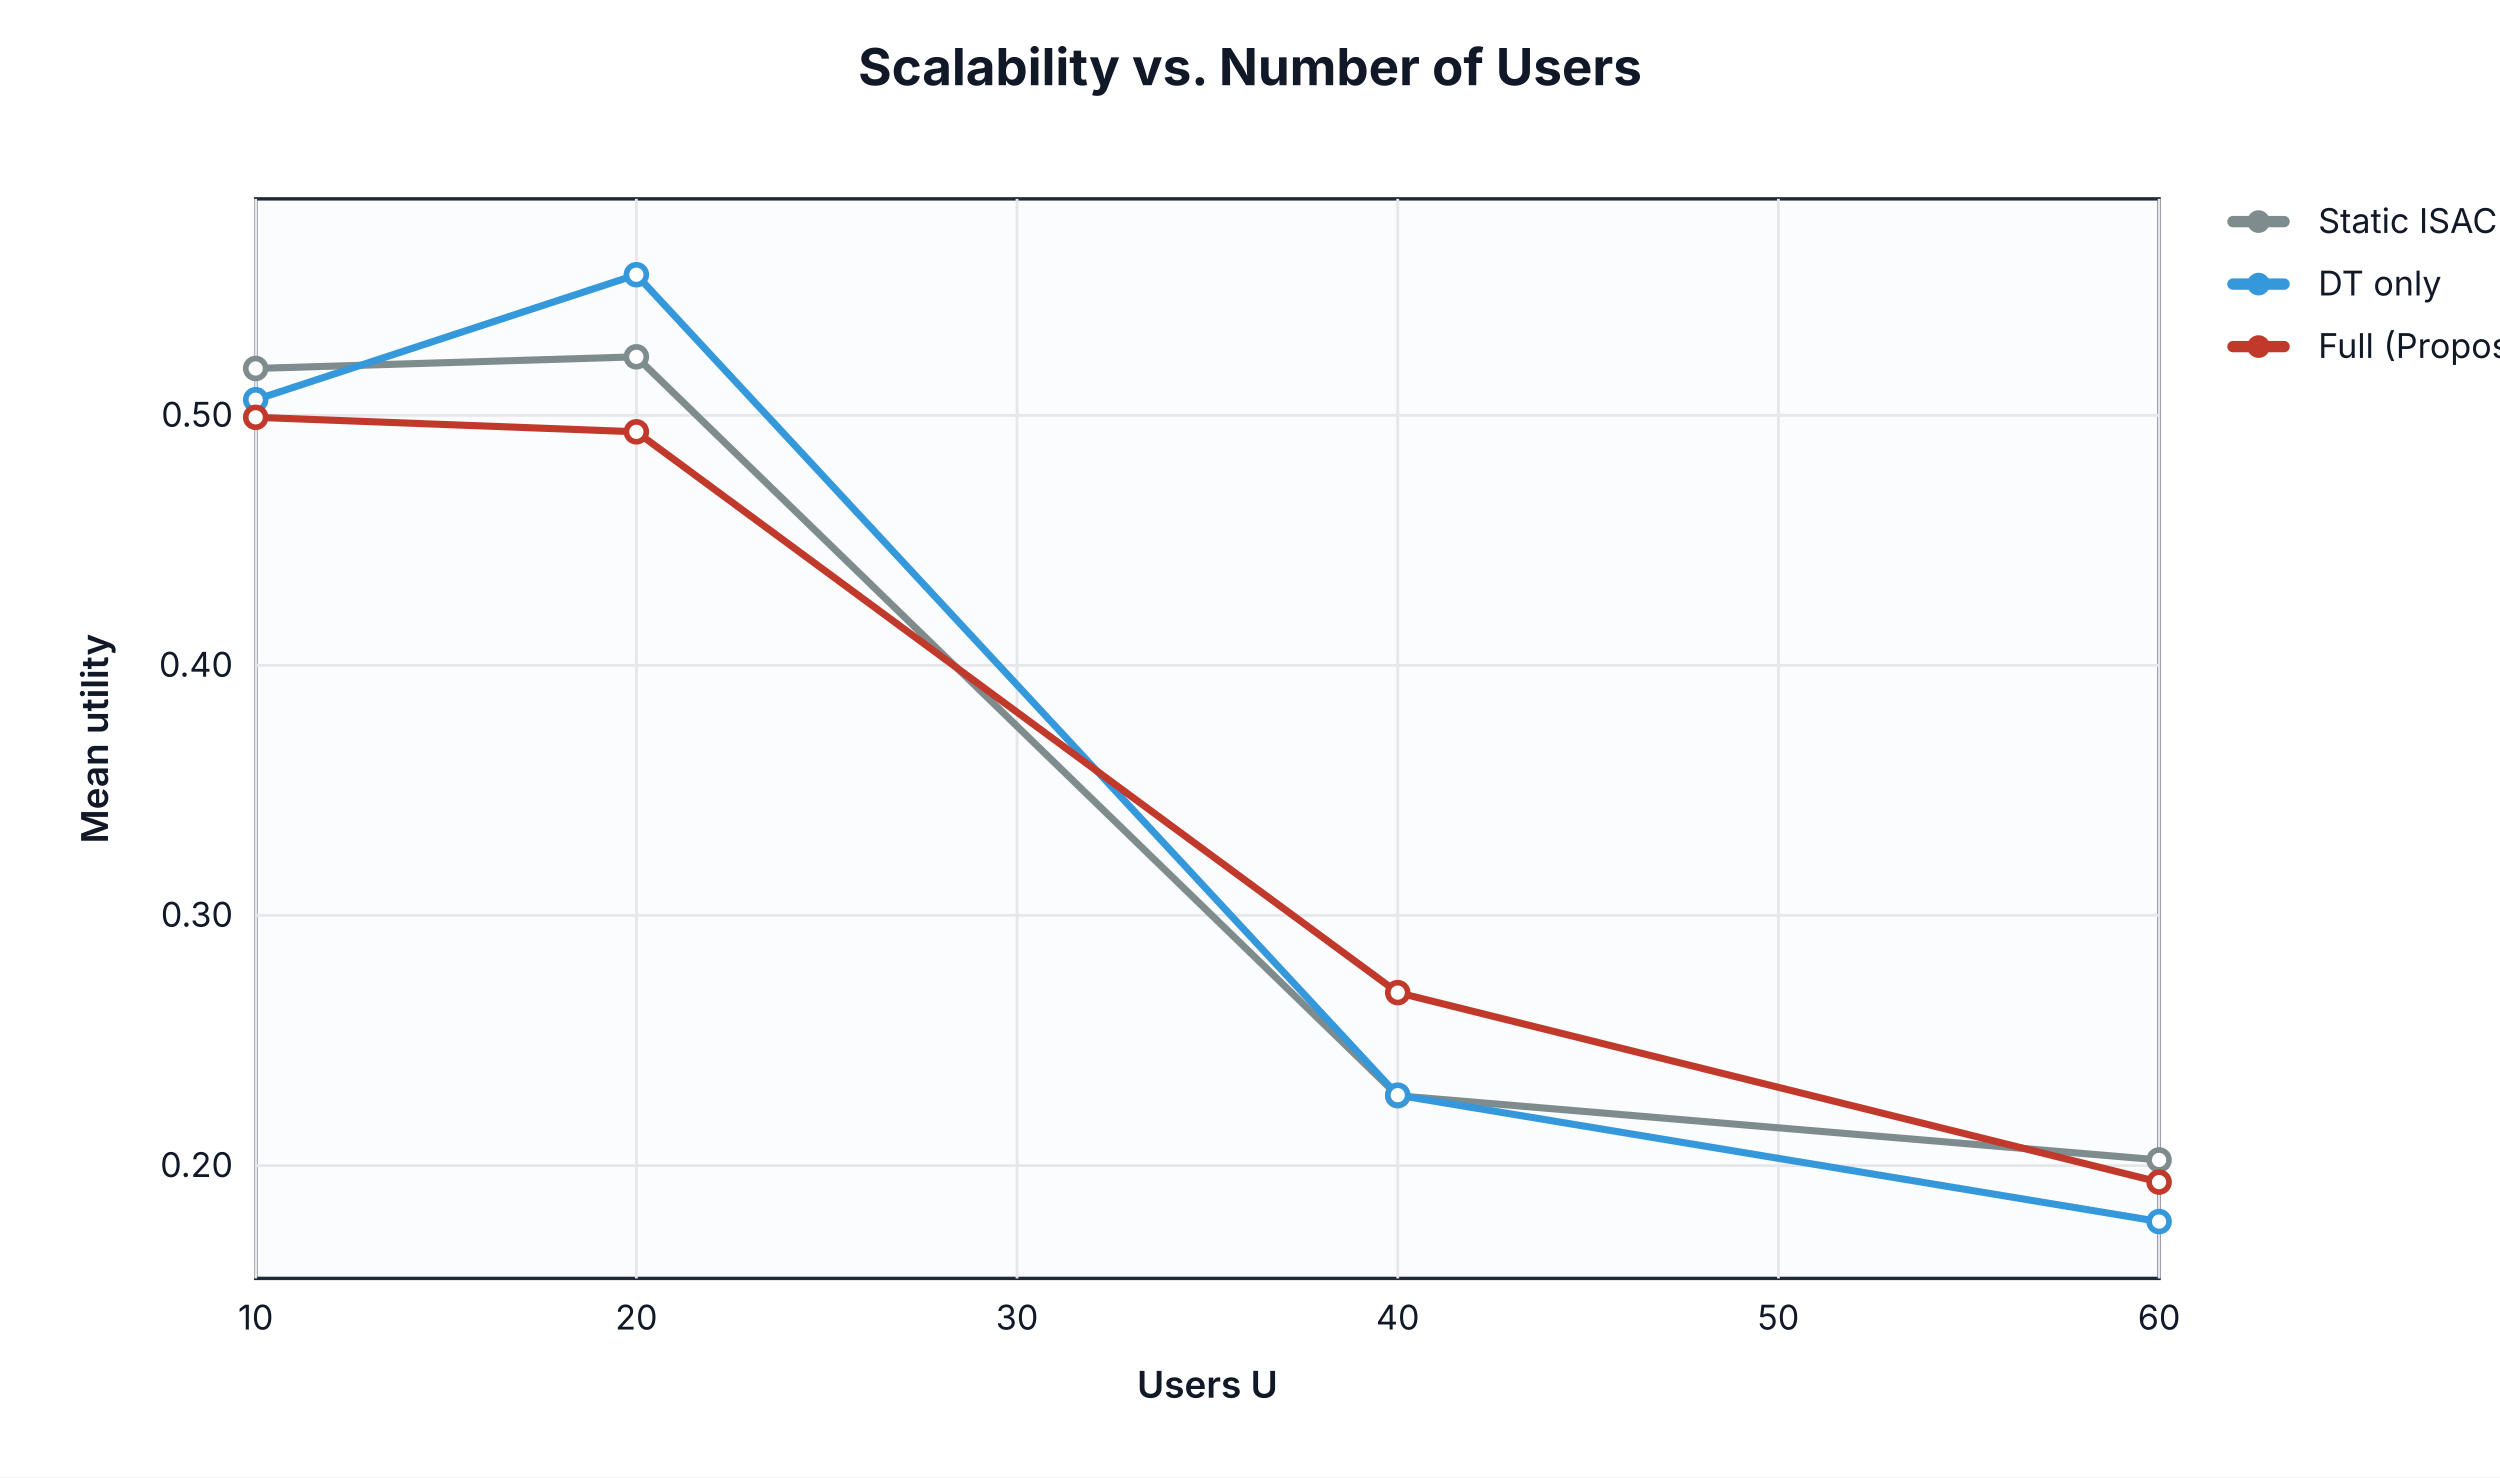
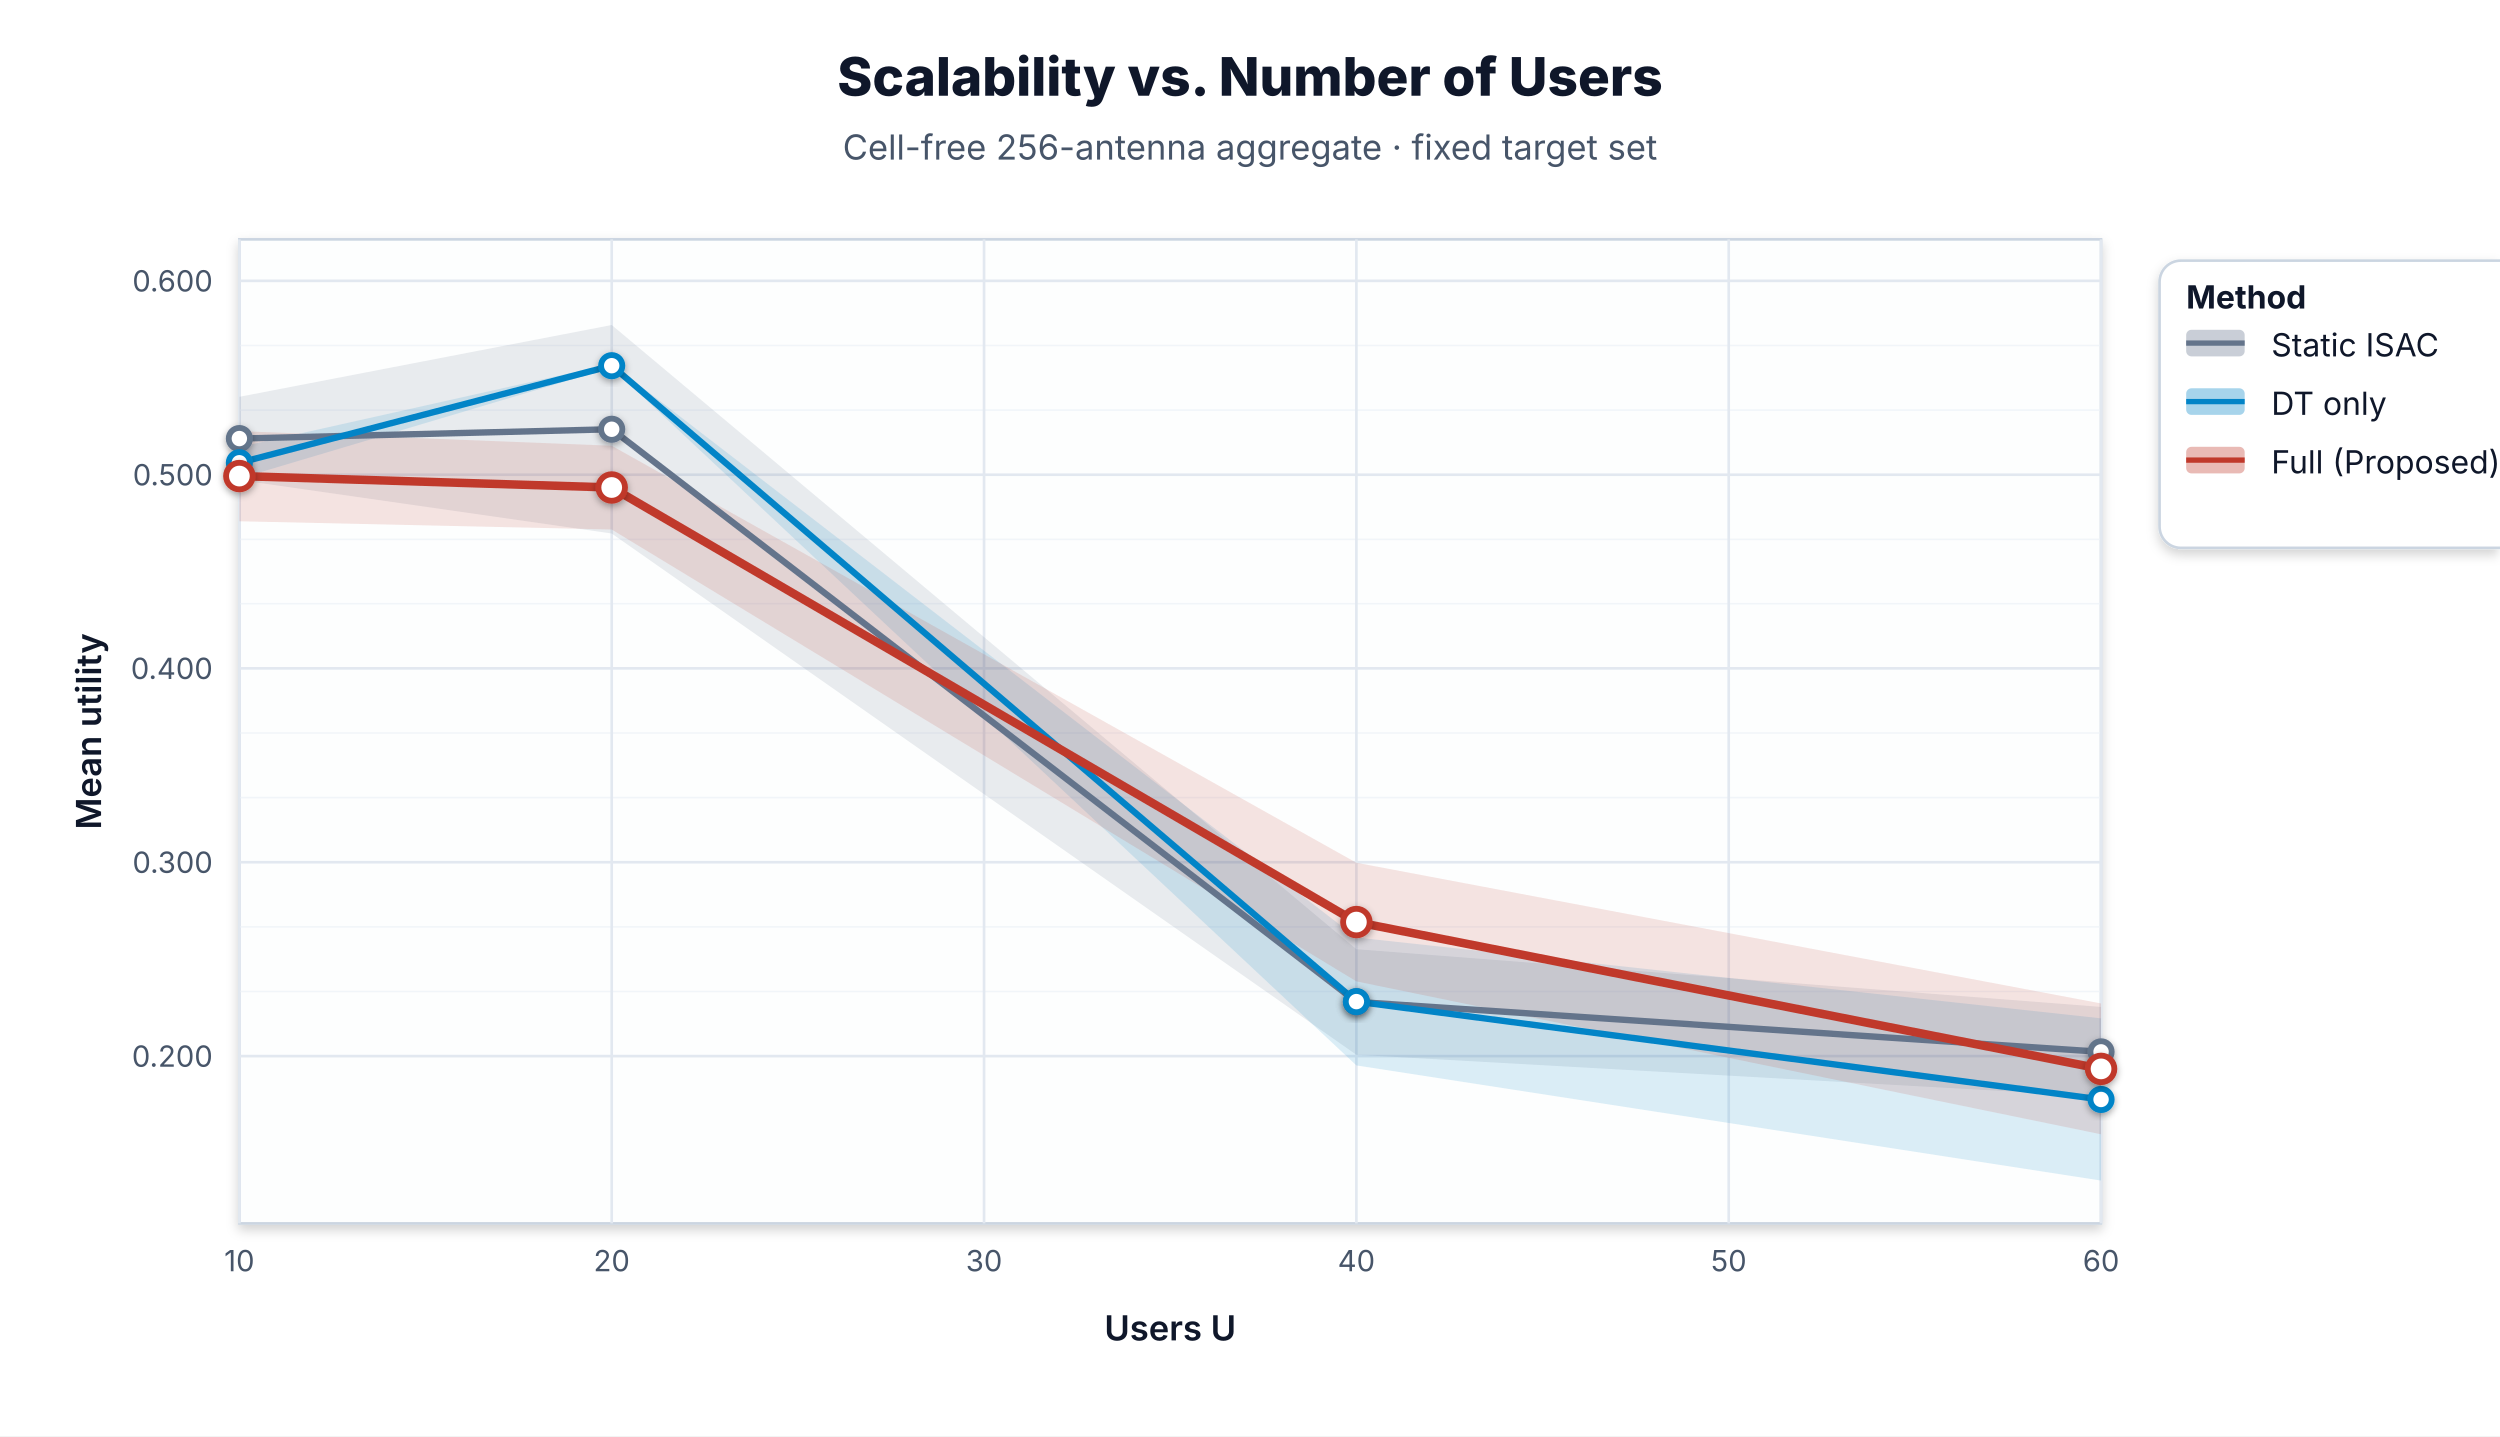
- <svg xmlns="http://www.w3.org/2000/svg" viewBox="0 0 880 520" width="880" height="520" font-family="'Inter','Segoe UI','Helvetica Neue',Arial,sans-serif" font-size="14" role="img" aria-label="Scalability vs. Number of Users">
+ <svg xmlns="http://www.w3.org/2000/svg" viewBox="0 0 940 540" width="940" height="540" font-family="'Inter','Segoe UI','Helvetica Neue',Arial,sans-serif" role="img" aria-label="Scalability vs. Number of Users">
+   <defs>
+     <filter id="panelShadow" x="-5%" y="-5%" width="110%" height="115%">
+       <feGaussianBlur in="SourceAlpha" stdDeviation="2.2" />
+       <feOffset dx="0" dy="2" />
+       <feComponentTransfer>
+         <feFuncA type="linear" slope="0.18" />
+       </feComponentTransfer>
+       <feMerge>
+         <feMergeNode />
+         <feMergeNode in="SourceGraphic" />
+       </feMerge>
+     </filter>
+     <filter id="pointShadow" x="-50%" y="-50%" width="200%" height="200%">
+       <feGaussianBlur in="SourceAlpha" stdDeviation="1.4" />
+       <feOffset dx="0" dy="1" />
+       <feComponentTransfer>
+         <feFuncA type="linear" slope="0.35" />
+       </feComponentTransfer>
+       <feMerge>
+         <feMergeNode />
+         <feMergeNode in="SourceGraphic" />
+       </feMerge>
+     </filter>
+     <marker id="mArrow" viewBox="0 0 10 10" refX="9" refY="5" markerWidth="8" markerHeight="8" orient="auto-start-reverse">
+       <path d="M0,0 L10,5 L0,10 z" fill="#0f172a" />
+     </marker>
+   </defs>
  <rect width="100%" height="100%" fill="#ffffff" />
-   <text x="440.0" y="30" text-anchor="middle" font-size="18" font-weight="700" fill="#111827">Scalability vs. Number of Users</text>
-   <rect x="90" y="70" width="670" height="380" fill="#fbfcfe" stroke="#1f2937" stroke-width="1.2" />
-   <line x1="90" y1="410.3" x2="760" y2="410.3" stroke="#e5e7eb" stroke-width="1" />
-   <text x="82" y="414.3" text-anchor="end" fill="#111827" font-size="12">0.20</text>
-   <line x1="90" y1="322.2" x2="760" y2="322.2" stroke="#e5e7eb" stroke-width="1" />
-   <text x="82" y="326.2" text-anchor="end" fill="#111827" font-size="12">0.30</text>
-   <line x1="90" y1="234.2" x2="760" y2="234.2" stroke="#e5e7eb" stroke-width="1" />
-   <text x="82" y="238.2" text-anchor="end" fill="#111827" font-size="12">0.40</text>
-   <line x1="90" y1="146.2" x2="760" y2="146.2" stroke="#e5e7eb" stroke-width="1" />
-   <text x="82" y="150.2" text-anchor="end" fill="#111827" font-size="12">0.50</text>
-   <line x1="90.0" y1="70" x2="90.0" y2="450" stroke="#e5e7eb" stroke-width="1" />
-   <text x="90.0" y="468" text-anchor="middle" fill="#111827" font-size="12">10</text>
-   <line x1="224.0" y1="70" x2="224.0" y2="450" stroke="#e5e7eb" stroke-width="1" />
-   <text x="224.0" y="468" text-anchor="middle" fill="#111827" font-size="12">20</text>
-   <line x1="358.0" y1="70" x2="358.0" y2="450" stroke="#e5e7eb" stroke-width="1" />
-   <text x="358.0" y="468" text-anchor="middle" fill="#111827" font-size="12">30</text>
-   <line x1="492.0" y1="70" x2="492.0" y2="450" stroke="#e5e7eb" stroke-width="1" />
-   <text x="492.0" y="468" text-anchor="middle" fill="#111827" font-size="12">40</text>
-   <line x1="626.0" y1="70" x2="626.0" y2="450" stroke="#e5e7eb" stroke-width="1" />
-   <text x="626.0" y="468" text-anchor="middle" fill="#111827" font-size="12">50</text>
-   <line x1="760.0" y1="70" x2="760.0" y2="450" stroke="#e5e7eb" stroke-width="1" />
-   <text x="760.0" y="468" text-anchor="middle" fill="#111827" font-size="12">60</text>
-   <text x="425.0" y="492" text-anchor="middle" fill="#111827" font-size="13" font-weight="600">Users  U</text>
-   <text transform="translate(38,260.0) rotate(-90)" text-anchor="middle" fill="#111827" font-size="13" font-weight="600">Mean utility</text>
-   <polyline points="90.0,129.7 224.0,125.6 492.0,385.7 760.0,408.3" fill="none" stroke="#7f8c8d" stroke-width="2.5" />
-   <circle cx="90.0" cy="129.7" r="3.5" fill="#ffffff" stroke="#7f8c8d" stroke-width="2" />
-   <circle cx="224.0" cy="125.6" r="3.5" fill="#ffffff" stroke="#7f8c8d" stroke-width="2" />
-   <circle cx="492.0" cy="385.7" r="3.5" fill="#ffffff" stroke="#7f8c8d" stroke-width="2" />
-   <circle cx="760.0" cy="408.3" r="3.5" fill="#ffffff" stroke="#7f8c8d" stroke-width="2" />
-   <polyline points="90.0,140.7 224.0,96.7 492.0,385.5 760.0,430.0" fill="none" stroke="#3498db" stroke-width="2.5" />
-   <circle cx="90.0" cy="140.7" r="3.5" fill="#ffffff" stroke="#3498db" stroke-width="2" />
-   <circle cx="224.0" cy="96.7" r="3.5" fill="#ffffff" stroke="#3498db" stroke-width="2" />
-   <circle cx="492.0" cy="385.5" r="3.5" fill="#ffffff" stroke="#3498db" stroke-width="2" />
-   <circle cx="760.0" cy="430.0" r="3.5" fill="#ffffff" stroke="#3498db" stroke-width="2" />
-   <polyline points="90.0,146.9 224.0,152.0 492.0,349.4 760.0,416.1" fill="none" stroke="#c0392b" stroke-width="2.5" />
-   <circle cx="90.0" cy="146.9" r="3.5" fill="#ffffff" stroke="#c0392b" stroke-width="2" />
-   <circle cx="224.0" cy="152.0" r="3.5" fill="#ffffff" stroke="#c0392b" stroke-width="2" />
-   <circle cx="492.0" cy="349.4" r="3.5" fill="#ffffff" stroke="#c0392b" stroke-width="2" />
-   <circle cx="760.0" cy="416.1" r="3.5" fill="#ffffff" stroke="#c0392b" stroke-width="2" />
-   <rect x="784" y="76" width="22" height="4" fill="#7f8c8d" rx="2" />
-   <circle cx="795" cy="78" r="4" fill="#7f8c8d" />
-   <text x="816" y="82" fill="#111827" font-size="12">Static ISAC</text>
-   <rect x="784" y="98" width="22" height="4" fill="#3498db" rx="2" />
-   <circle cx="795" cy="100" r="4" fill="#3498db" />
-   <text x="816" y="104" fill="#111827" font-size="12">DT only</text>
-   <rect x="784" y="120" width="22" height="4" fill="#c0392b" rx="2" />
-   <circle cx="795" cy="122" r="4" fill="#c0392b" />
-   <text x="816" y="126" fill="#111827" font-size="12">Full (Proposed)</text>
+   <text x="470.0" y="36" text-anchor="middle" font-size="20" font-weight="800" fill="#0f172a">Scalability vs. Number of Users</text>
+   <text x="470.0" y="60" text-anchor="middle" font-size="13" fill="#475569">Cell-free 256-antenna aggregate · fixed target set</text>
+   <g filter="url(#panelShadow)">
+     <rect x="90" y="90" width="700" height="370" fill="#fdfefe" stroke="#cbd5e1" stroke-width="1" />
+   </g>
+   <line x1="90" y1="372.8" x2="790" y2="372.8" stroke="#f1f5f9" stroke-width="0.6" />
+   <line x1="90" y1="348.5" x2="790" y2="348.5" stroke="#f1f5f9" stroke-width="0.6" />
+   <line x1="90" y1="299.9" x2="790" y2="299.9" stroke="#f1f5f9" stroke-width="0.6" />
+   <line x1="90" y1="275.6" x2="790" y2="275.6" stroke="#f1f5f9" stroke-width="0.6" />
+   <line x1="90" y1="227.0" x2="790" y2="227.0" stroke="#f1f5f9" stroke-width="0.6" />
+   <line x1="90" y1="202.8" x2="790" y2="202.8" stroke="#f1f5f9" stroke-width="0.6" />
+   <line x1="90" y1="154.2" x2="790" y2="154.2" stroke="#f1f5f9" stroke-width="0.6" />
+   <line x1="90" y1="129.9" x2="790" y2="129.9" stroke="#f1f5f9" stroke-width="0.6" />
+   <line x1="90" y1="397.1" x2="790" y2="397.1" stroke="#e2e8f0" stroke-width="1" />
+   <text x="80" y="401.1" text-anchor="end" fill="#475569" font-size="11">0.200</text>
+   <line x1="90" y1="324.2" x2="790" y2="324.2" stroke="#e2e8f0" stroke-width="1" />
+   <text x="80" y="328.2" text-anchor="end" fill="#475569" font-size="11">0.300</text>
+   <line x1="90" y1="251.3" x2="790" y2="251.3" stroke="#e2e8f0" stroke-width="1" />
+   <text x="80" y="255.3" text-anchor="end" fill="#475569" font-size="11">0.400</text>
+   <line x1="90" y1="178.5" x2="790" y2="178.5" stroke="#e2e8f0" stroke-width="1" />
+   <text x="80" y="182.5" text-anchor="end" fill="#475569" font-size="11">0.500</text>
+   <line x1="90" y1="105.6" x2="790" y2="105.6" stroke="#e2e8f0" stroke-width="1" />
+   <text x="80" y="109.6" text-anchor="end" fill="#475569" font-size="11">0.600</text>
+   <line x1="90.0" y1="90" x2="90.0" y2="460" stroke="#e2e8f0" stroke-width="1" />
+   <text x="90.0" y="478" text-anchor="middle" fill="#475569" font-size="11">10</text>
+   <line x1="230.0" y1="90" x2="230.0" y2="460" stroke="#e2e8f0" stroke-width="1" />
+   <text x="230.0" y="478" text-anchor="middle" fill="#475569" font-size="11">20</text>
+   <line x1="370.0" y1="90" x2="370.0" y2="460" stroke="#e2e8f0" stroke-width="1" />
+   <text x="370.0" y="478" text-anchor="middle" fill="#475569" font-size="11">30</text>
+   <line x1="510.0" y1="90" x2="510.0" y2="460" stroke="#e2e8f0" stroke-width="1" />
+   <text x="510.0" y="478" text-anchor="middle" fill="#475569" font-size="11">40</text>
+   <line x1="650.0" y1="90" x2="650.0" y2="460" stroke="#e2e8f0" stroke-width="1" />
+   <text x="650.0" y="478" text-anchor="middle" fill="#475569" font-size="11">50</text>
+   <line x1="790.0" y1="90" x2="790.0" y2="460" stroke="#e2e8f0" stroke-width="1" />
+   <text x="790.0" y="478" text-anchor="middle" fill="#475569" font-size="11">60</text>
+   <text x="440.0" y="504" text-anchor="middle" fill="#0f172a" font-size="13" font-weight="600">Users  U</text>
+   <text transform="translate(38,275.0) rotate(-90)" text-anchor="middle" fill="#0f172a" font-size="13" font-weight="600">Mean utility</text>
+   <polygon points="90.0,149.2 230.0,122.2 510.0,356.9 790.0,378.6 790.0,412.3 510.0,396.6 230.0,200.6 90.0,180.5" fill="#64748b" opacity="0.14" />
+   <polygon points="90.0,168.1 230.0,136.8 510.0,352.5 790.0,382.9 790.0,443.9 510.0,400.6 230.0,138.2 90.0,179.9" fill="#0284c7" opacity="0.14" />
+   <polygon points="90.0,162.1 230.0,167.6 510.0,324.4 790.0,377.3 790.0,426.5 510.0,369.0 230.0,199.1 90.0,196.0" fill="#c0392b" opacity="0.14" />
+   <polyline points="90.0,164.9 230.0,161.4 510.0,376.7 790.0,395.5" fill="none" stroke="#64748b" stroke-width="2.4" stroke-linejoin="round" stroke-linecap="round" />
+   <circle cx="90.0" cy="164.9" r="4" fill="#ffffff" stroke="#64748b" stroke-width="2.2" filter="url(#pointShadow)" />
+   <circle cx="230.0" cy="161.4" r="4" fill="#ffffff" stroke="#64748b" stroke-width="2.2" filter="url(#pointShadow)" />
+   <circle cx="510.0" cy="376.7" r="4" fill="#ffffff" stroke="#64748b" stroke-width="2.2" filter="url(#pointShadow)" />
+   <circle cx="790.0" cy="395.5" r="4" fill="#ffffff" stroke="#64748b" stroke-width="2.2" filter="url(#pointShadow)" />
+   <polyline points="90.0,174.0 230.0,137.5 510.0,376.6 790.0,413.4" fill="none" stroke="#0284c7" stroke-width="2.4" stroke-linejoin="round" stroke-linecap="round" />
+   <circle cx="90.0" cy="174.0" r="4" fill="#ffffff" stroke="#0284c7" stroke-width="2.2" filter="url(#pointShadow)" />
+   <circle cx="230.0" cy="137.5" r="4" fill="#ffffff" stroke="#0284c7" stroke-width="2.2" filter="url(#pointShadow)" />
+   <circle cx="510.0" cy="376.6" r="4" fill="#ffffff" stroke="#0284c7" stroke-width="2.2" filter="url(#pointShadow)" />
+   <circle cx="790.0" cy="413.4" r="4" fill="#ffffff" stroke="#0284c7" stroke-width="2.2" filter="url(#pointShadow)" />
+   <polyline points="90.0,179.0 230.0,183.3 510.0,346.7 790.0,401.9" fill="none" stroke="#c0392b" stroke-width="3.2" stroke-linejoin="round" stroke-linecap="round" />
+   <circle cx="90.0" cy="179.0" r="5" fill="#ffffff" stroke="#c0392b" stroke-width="2.2" filter="url(#pointShadow)" />
+   <circle cx="230.0" cy="183.3" r="5" fill="#ffffff" stroke="#c0392b" stroke-width="2.2" filter="url(#pointShadow)" />
+   <circle cx="510.0" cy="346.7" r="5" fill="#ffffff" stroke="#c0392b" stroke-width="2.2" filter="url(#pointShadow)" />
+   <circle cx="790.0" cy="401.9" r="5" fill="#ffffff" stroke="#c0392b" stroke-width="2.2" filter="url(#pointShadow)" />
+   <g filter="url(#panelShadow)">
+     <rect x="812" y="98" width="180" height="108" rx="8" fill="#ffffff" stroke="#cbd5e1" />
+   </g>
+   <text x="822" y="116" fill="#0f172a" font-size="12" font-weight="700">Method</text>
+   <rect x="822" y="124" width="22" height="10" fill="#64748b" opacity="0.35" rx="2" />
+   <line x1="822" y1="129" x2="844" y2="129" stroke="#64748b" stroke-width="2" />
+   <text x="854" y="134" fill="#0f172a" font-size="12">Static ISAC</text>
+   <rect x="822" y="146" width="22" height="10" fill="#0284c7" opacity="0.35" rx="2" />
+   <line x1="822" y1="151" x2="844" y2="151" stroke="#0284c7" stroke-width="2" />
+   <text x="854" y="156" fill="#0f172a" font-size="12">DT only</text>
+   <rect x="822" y="168" width="22" height="10" fill="#c0392b" opacity="0.35" rx="2" />
+   <line x1="822" y1="173" x2="844" y2="173" stroke="#c0392b" stroke-width="2" />
+   <text x="854" y="178" fill="#0f172a" font-size="12">Full (Proposed)</text>
</svg>
